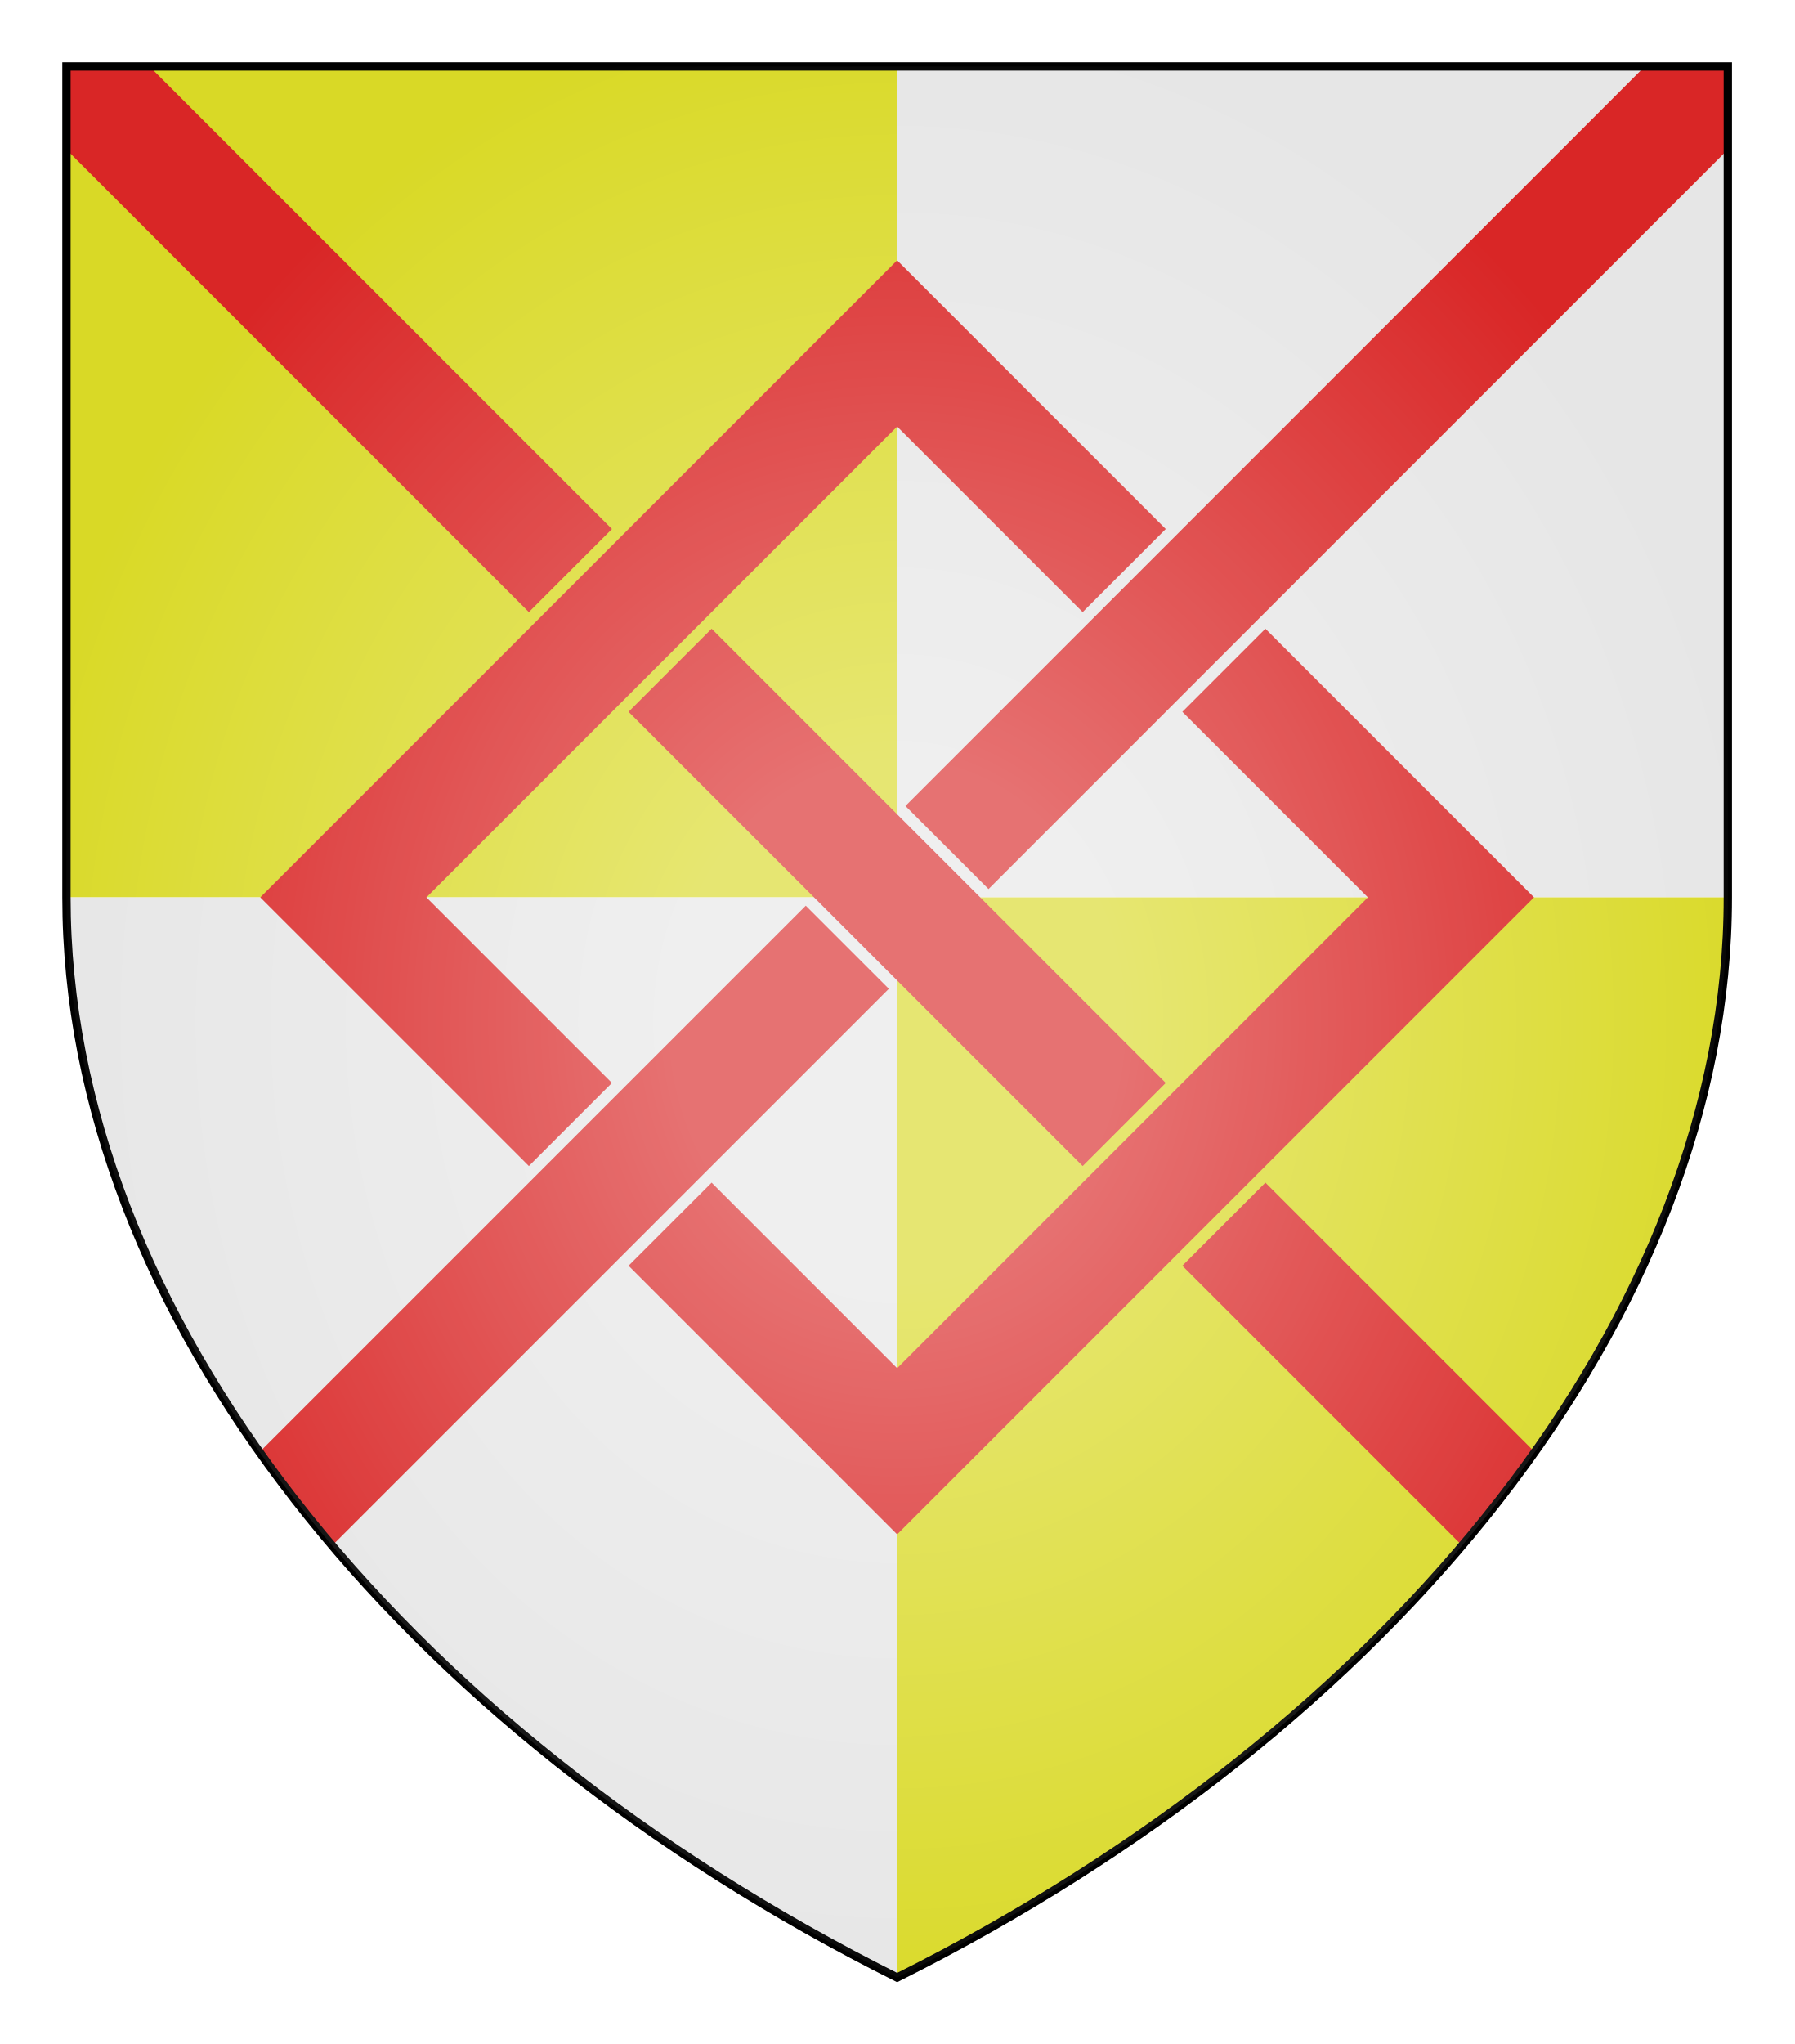
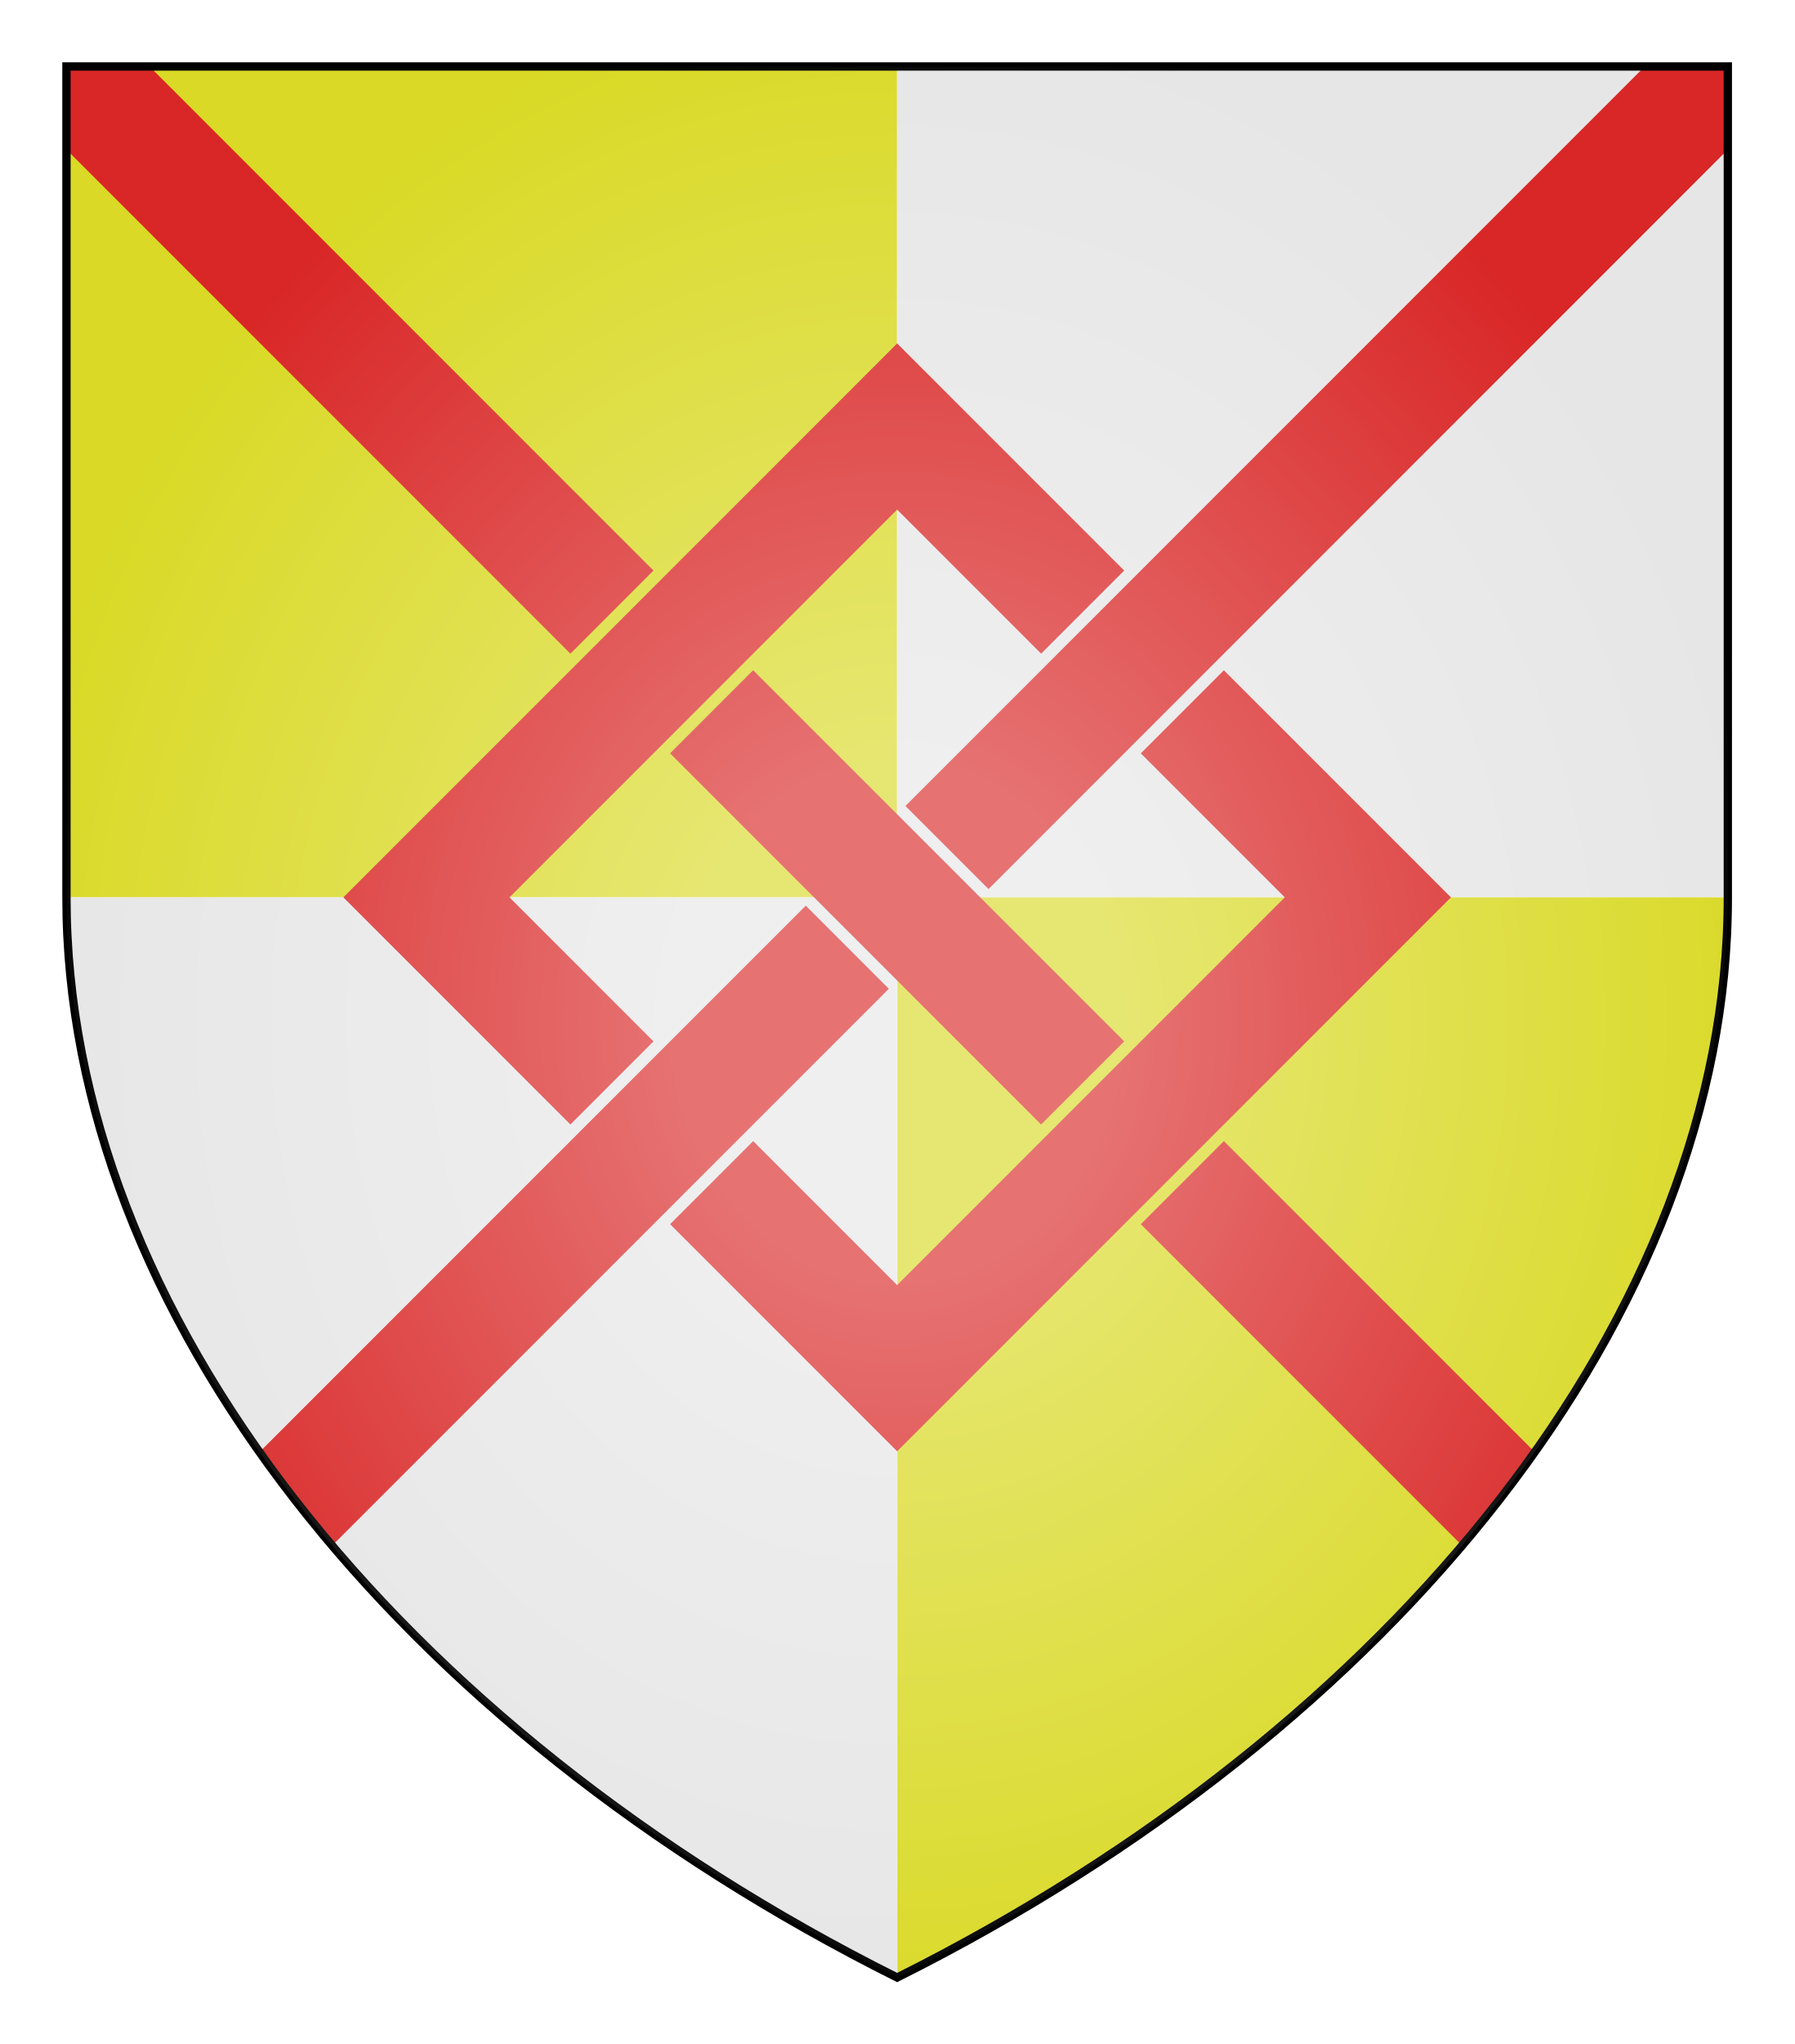
<svg xmlns="http://www.w3.org/2000/svg" height="246.0" width="216.0">
  <defs>
    <clipPath id="contour">
      <path d="M 8.0,8.0 L 208.0,8.0 L 208.0,108.0 C 208.0,158.0 168.0,208.0 108.0,238.0 C 48.0,208.0 8.0,158.0 8.0,108.0 L 8.0,8.0 Z" />
    </clipPath>
    <radialGradient id="lighting">
      <stop offset="25%" stop-color="white" stop-opacity="35%" />
      <stop offset="100%" stop-color="white" stop-opacity="0%" />
    </radialGradient>
  </defs>
  <g transform="translate(8.0,8.0)">
    <path d="M 0.0,0.0 L 0.0,100.0 L 100.0,100.0 L 100.0,0.0 L 0.0,0.0 Z" style="fill: rgb(217, 217, 38); stroke-width: 1px; stroke: none;" />
    <path d="M 100.0,0.0 L 100.0,100.0 L 200.0,100.0 L 200.0,0.0 L 100.0,0.0 Z" style="fill: rgb(230, 230, 230); stroke-width: 1px; stroke: none;" />
    <path d="M 100.0,100.0 L 100.0,230.0 C 160.0,200.0 200.0,150.0 200.0,100.0 L 100.0,100.0 Z" style="fill: rgb(217, 217, 38); stroke-width: 1px; stroke: none;" />
    <path d="M 0.0,100.0 C 0.0,150.0 40.0,200.0 100.0,230.0 L 100.0,100.0 L 0.0,100.0 Z" style="fill: rgb(230, 230, 230); stroke-width: 1px; stroke: none;" />
-     <path d="M 0.0,0.0 L 0.0,10.0 L 55.667,65.667 L 65.667,55.667 L 10.0,0.0 L 0.0,0.0 Z" style="fill: rgb(217, 38, 38); stroke-width: 1px; stroke: none;" />
-     <path d="M 77.667,67.667 L 67.667,77.667 L 122.333,132.333 L 132.333,122.333 L 77.667,67.667 L 77.667,67.667 Z" style="fill: rgb(217, 38, 38); stroke-width: 1px; stroke: none;" />
-     <path d="M 144.333,134.333 L 134.333,144.333 L 168.017,178.017 L 168.017,178.017 C 171.138,174.336 174.057,170.581 176.762,166.762 L 176.762,166.762 L 144.333,134.333 L 144.333,134.333 Z" style="fill: rgb(217, 38, 38); stroke-width: 1px; stroke: none;" />
+     <path d="M 0.0,0.0 L 0.0,10.0 L 60.667,70.667 L 70.667,60.667 L 10.0,0.0 L 0.0,0.0 Z" style="fill: rgb(217, 38, 38); stroke-width: 1px; stroke: none;" />
+     <path d="M 82.667,72.667 L 72.667,82.667 L 117.333,127.333 L 127.333,117.333 L 82.667,72.667 L 82.667,72.667 Z" style="fill: rgb(217, 38, 38); stroke-width: 1px; stroke: none;" />
+     <path d="M 139.333,129.333 L 129.333,139.333 L 168.017,178.017 L 168.017,178.017 C 171.138,174.336 174.057,170.581 176.762,166.762 L 176.762,166.762 L 139.333,129.333 L 139.333,129.333 Z" style="fill: rgb(217, 38, 38); stroke-width: 1px; stroke: none;" />
    <path d="M 190.0,0.0 L 101.0,89.0 L 111.0,99.0 L 200.0,10.0 L 200.0,0.0 L 190.0,0.0 Z" style="fill: rgb(217, 38, 38); stroke-width: 1px; stroke: none;" />
    <path d="M 89.0,101.0 L 23.238,166.762 L 23.238,166.762 C 25.943,170.581 28.862,174.336 31.983,178.017 L 31.983,178.017 L 99.0,111.0 L 89.0,101.0 L 89.0,101.0 Z" style="fill: rgb(217, 38, 38); stroke-width: 1px; stroke: none;" />
-     <path d="M 100.0,23.333 L 23.333,100.0 L 55.667,132.333 L 65.667,122.333 L 43.333,100.0 L 100.0,43.333 L 122.333,65.667 L 132.333,55.667 L 100.0,23.333 L 100.0,23.333 Z" style="fill: rgb(217, 38, 38); stroke-width: 1px; stroke: none;" />
-     <path d="M 144.333,67.667 L 134.333,77.667 L 156.667,100.0 L 100.0,156.667 L 77.667,134.333 L 67.667,144.333 L 100.0,176.667 L 176.667,100.0 L 144.333,67.667 L 144.333,67.667 Z" style="fill: rgb(217, 38, 38); stroke-width: 1px; stroke: none;" />
+     <path d="M 100.0,33.333 L 33.333,100.0 L 60.667,127.333 L 70.667,117.333 L 53.333,100.0 L 100.0,53.333 L 117.333,70.667 L 127.333,60.667 L 100.0,33.333 L 100.0,33.333 Z" style="fill: rgb(217, 38, 38); stroke-width: 1px; stroke: none;" />
+     <path d="M 139.333,72.667 L 129.333,82.667 L 146.667,100.0 L 100.0,146.667 L 82.667,129.333 L 72.667,139.333 L 100.0,166.667 L 166.667,100.0 L 139.333,72.667 L 139.333,72.667 Z" style="fill: rgb(217, 38, 38); stroke-width: 1px; stroke: none;" />
    <path d="M 0.0,0.0 L 200.0,0.0 L 200.0,100.0 C 200.0,150.0 160.0,200.0 100.0,230.0 C 40.0,200.0 0.0,150.0 0.0,100.0 L 0.0,0.0 Z" style="fill: none; stroke-width: 1px; stroke: rgb(0, 0, 0);" />
  </g>
  <rect clip-path="url(#contour)" fill="url(#lighting)" height="246.0" width="216.0" x="0.0" y="0.0" />
</svg>
